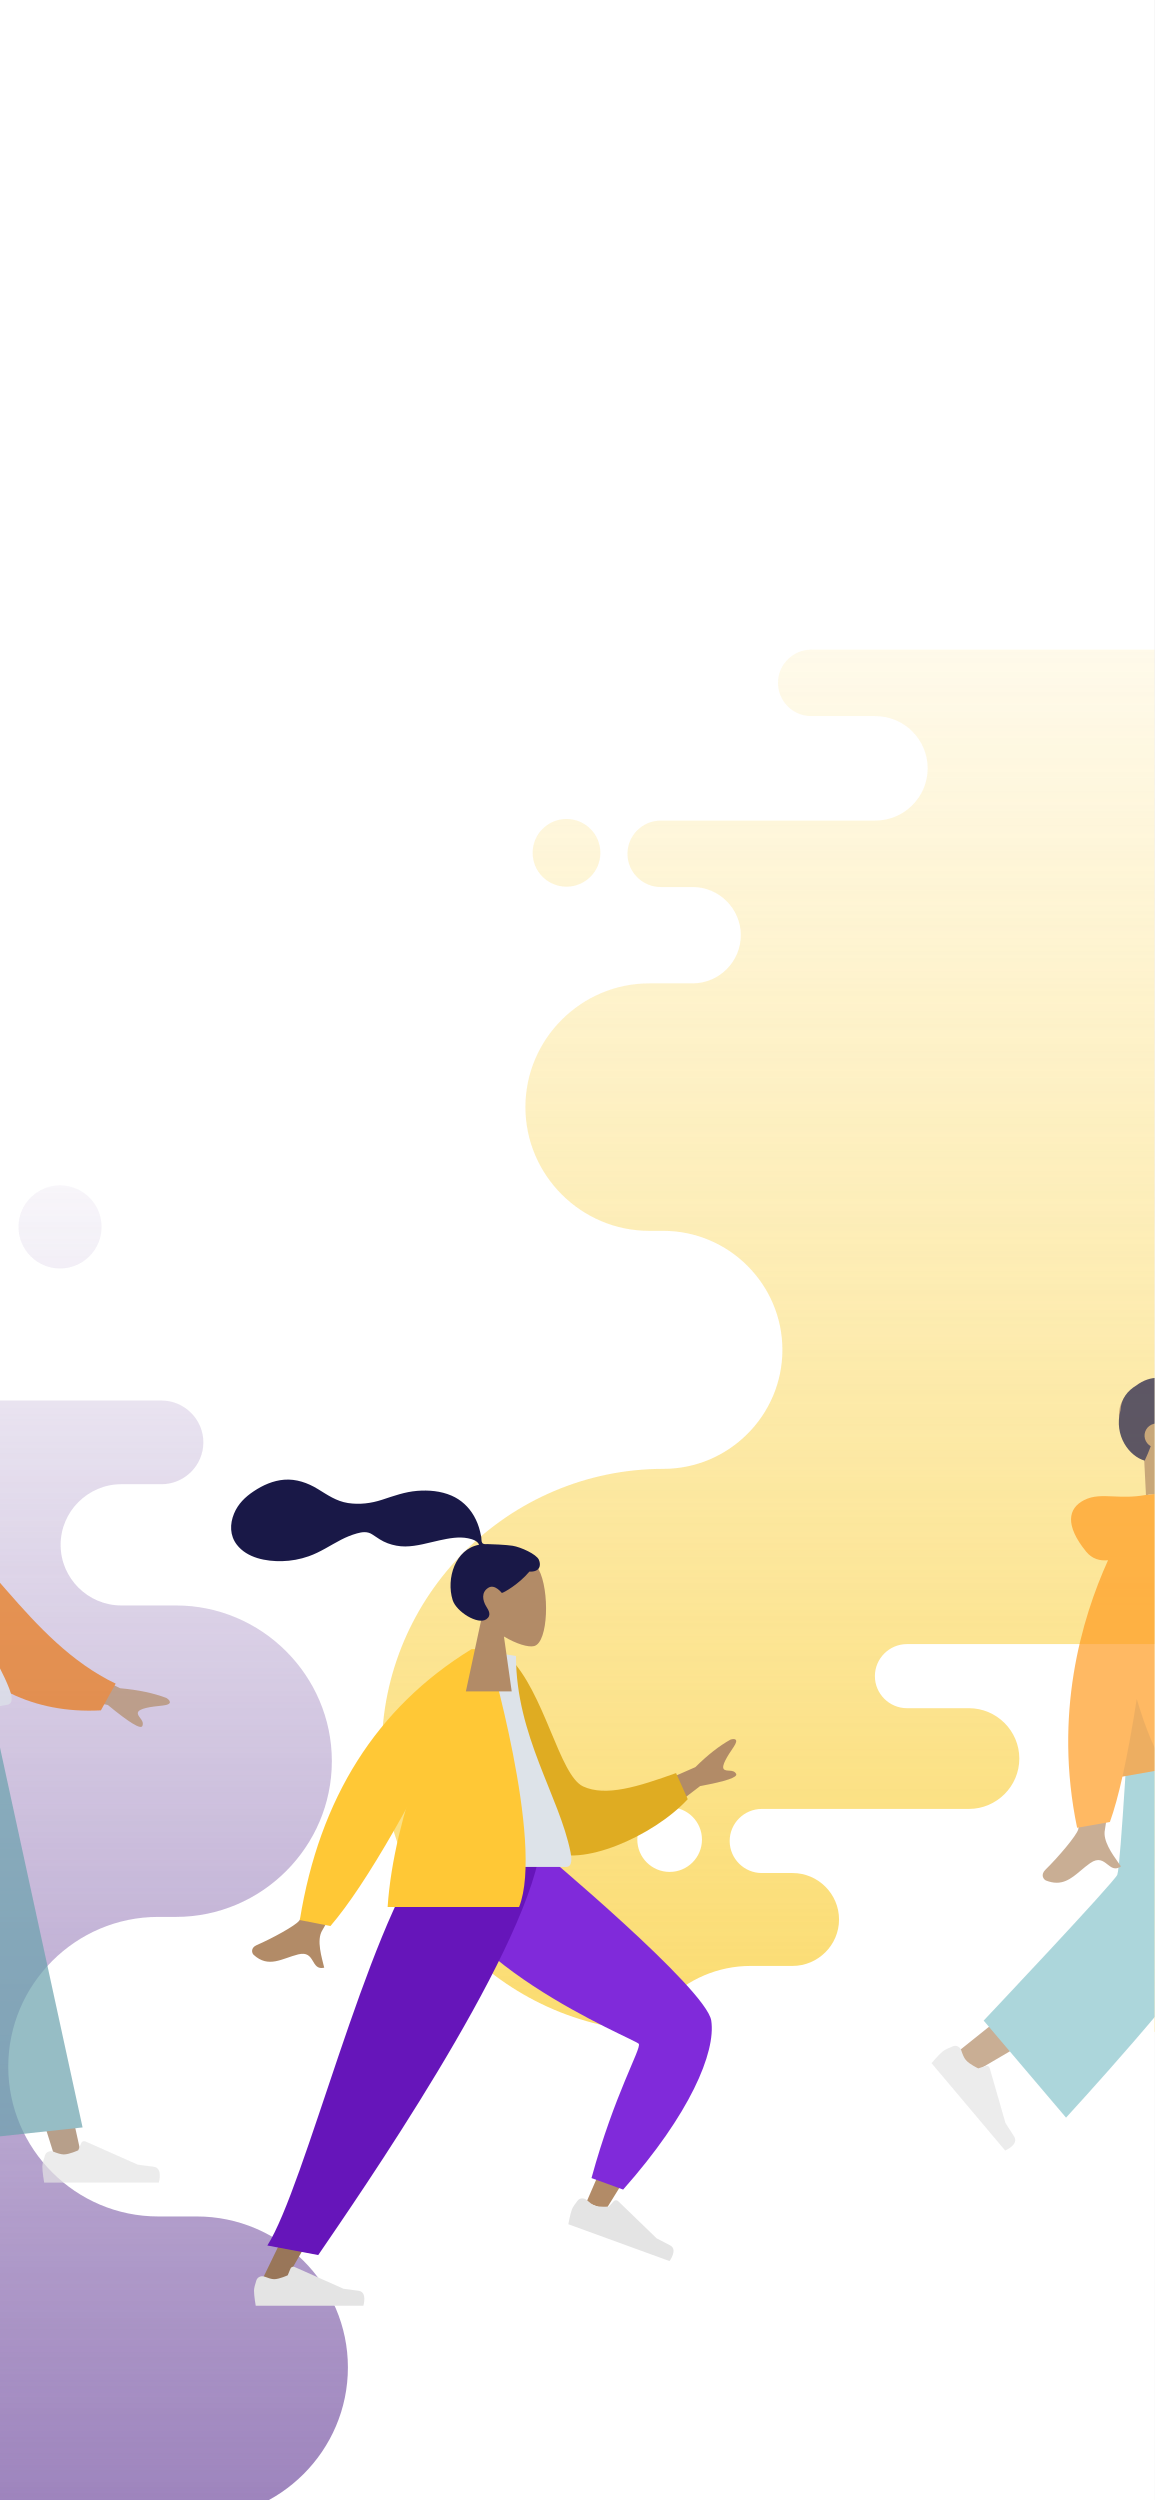
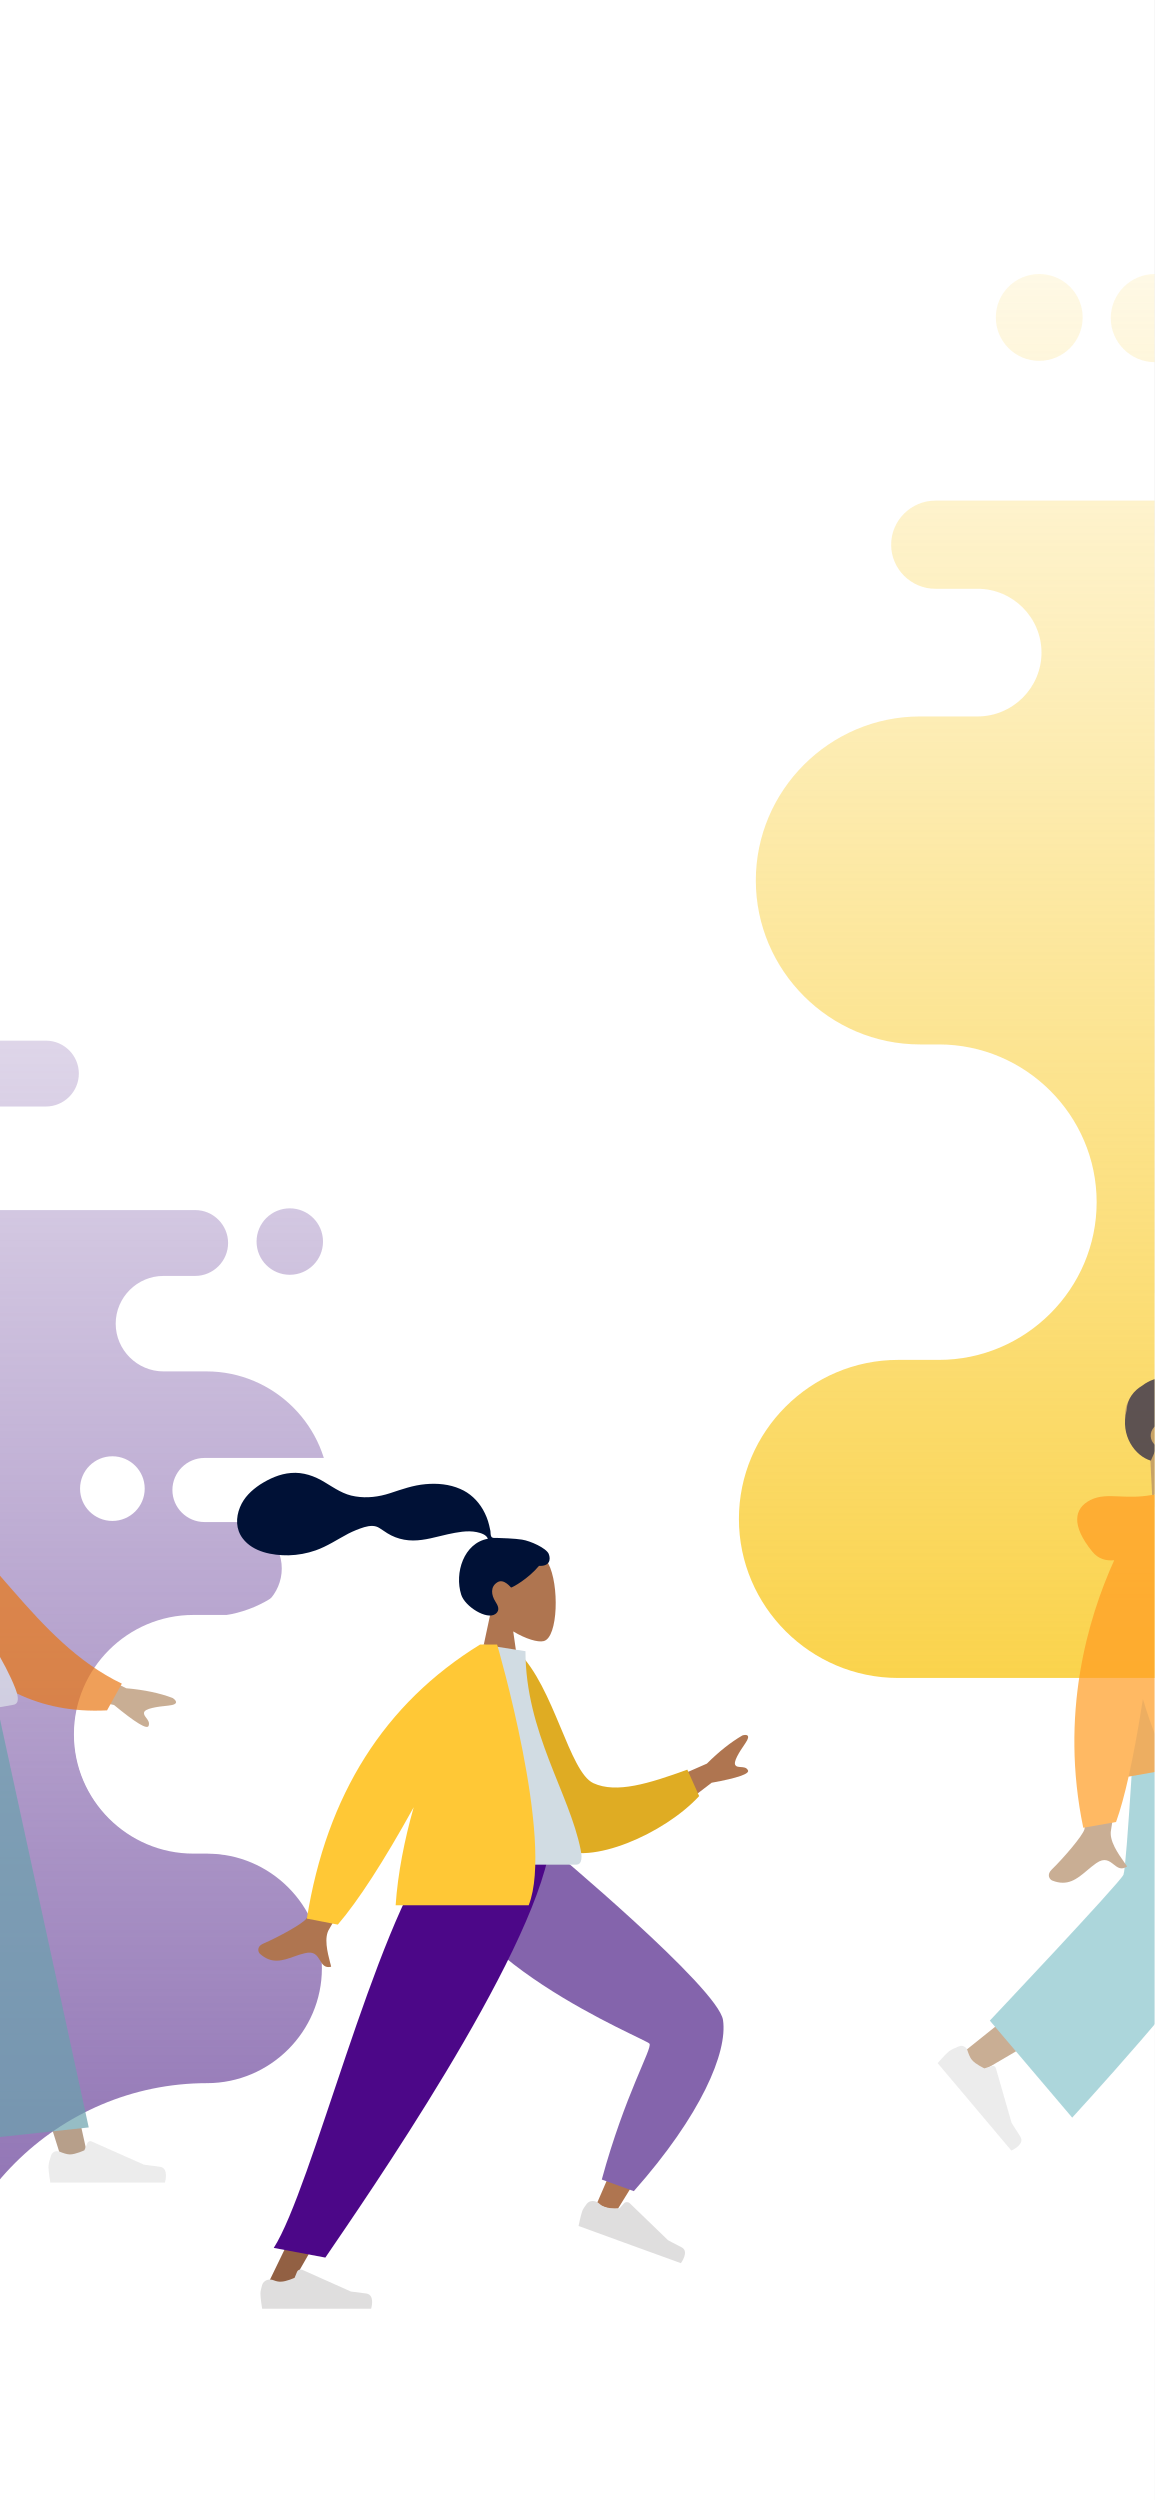
<svg xmlns="http://www.w3.org/2000/svg" width="375" height="812" viewBox="0 0 375 812" fill="none">
-   <g id="ON_BG_1">
-     <g clip-path="url(#clip0)">
-       <path d="M0 0H375V812H0V0Z" fill="white" />
-       <g id="Barra supeiror" opacity="0.8">
-         <path id="Fill 1" fill-rule="evenodd" clip-rule="evenodd" d="M215.456 659.95C165.161 659.95 124 618.8 124 568.52C124 518.227 165.161 477.09 215.456 477.09C236.724 477.09 254.123 459.696 254.123 438.435C254.123 417.175 236.724 399.78 215.456 399.78H210.858C188.746 399.78 170.655 381.692 170.655 359.588C170.655 337.483 188.746 319.396 210.858 319.396H224.968C233.574 319.396 240.617 312.355 240.617 303.753C240.617 295.15 233.574 288.109 224.968 288.109H214.6C208.653 288.109 203.802 283.247 203.802 277.315C203.802 271.37 208.666 266.521 214.6 266.521H284.336C293.672 266.521 301.307 258.888 301.307 249.554C301.307 240.222 293.672 232.589 284.336 232.589H263.485C257.538 232.589 252.687 227.727 252.687 221.795C252.687 215.85 257.55 211 263.485 211H560.054C567.802 211 574.152 217.349 574.152 225.095C574.152 232.841 567.802 239.189 560.054 239.189H538.673C526.49 239.189 516.524 249.151 516.524 261.331C516.524 273.512 526.49 283.474 538.673 283.474H630.244C637.992 283.474 644.343 289.822 644.343 297.568C644.343 305.314 638.005 311.662 630.244 311.662H616.713C605.473 311.662 596.289 320.857 596.289 332.08C596.289 343.315 605.487 352.497 616.713 352.497H635.131C663.985 352.497 687.596 376.101 687.596 404.944C687.596 433.787 663.985 457.391 635.131 457.391H629.123C601.366 457.391 578.662 480.088 578.662 507.835C578.662 535.583 601.366 558.28 629.123 558.28H642.125C670.107 558.28 693 581.165 693 609.14C693 637.114 670.107 660 642.125 660C497.349 659.95 360.233 659.95 215.456 659.95ZM596.001 239C603.733 239 610 232.732 610 225C610 217.268 603.733 211 596.001 211C588.269 211 582 217.268 582 225C582 232.732 588.269 239 596.001 239ZM184 288C190.085 288 195 283.071 195 277C195 270.916 190.071 266 184 266C177.916 266 173 270.928 173 277C172.988 283.071 177.916 288 184 288Z" fill="url(#paint0_linear)" />
-         <path id="Fill 1_2" fill-rule="evenodd" clip-rule="evenodd" d="M-347.759 817.951C-396.285 817.951 -436 778.268 -436 729.78C-436 681.279 -396.285 641.608 -347.759 641.608C-327.238 641.608 -310.451 624.834 -310.451 604.33C-310.451 583.828 -327.238 567.053 -347.759 567.053H-352.195C-373.529 567.053 -390.985 549.61 -390.985 528.293C-390.985 506.976 -373.529 489.534 -352.195 489.534H-338.58C-330.278 489.534 -323.482 482.744 -323.482 474.448C-323.482 466.151 -330.278 459.361 -338.58 459.361H-348.585C-354.322 459.361 -359.003 454.672 -359.003 448.952C-359.003 443.219 -354.31 438.542 -348.585 438.542H-281.3C-272.292 438.542 -264.925 431.182 -264.925 422.18C-264.925 413.18 -272.292 405.82 -281.3 405.82H-301.418C-307.156 405.82 -311.837 401.131 -311.837 395.41C-311.837 389.677 -307.144 385 -301.418 385H-15.273C-7.797 385 -1.671 391.123 -1.671 398.592C-1.671 406.062 -7.797 412.185 -15.273 412.185H-35.902C-47.657 412.185 -57.273 421.792 -57.273 433.538C-57.273 445.284 -47.657 454.891 -35.902 454.891H52.45C59.926 454.891 66.053 461.013 66.053 468.483C66.053 475.953 59.938 482.075 52.45 482.075H39.394C28.55 482.075 19.688 490.942 19.688 501.765C19.688 512.6 28.563 521.454 39.394 521.454H57.165C85.004 521.454 107.785 544.217 107.785 572.033C107.785 599.848 85.004 622.611 57.165 622.611H51.368C24.587 622.611 2.681 644.499 2.681 671.258C2.681 698.016 24.587 719.905 51.368 719.905H63.913C90.912 719.905 113 741.975 113 768.952C113 795.93 90.912 818 63.913 818C-75.774 817.951 -208.071 817.951 -347.759 817.951ZM19.501 412C26.957 412 33 405.956 33 398.5C33 391.044 26.957 385 19.501 385C12.045 385 6 391.044 6 398.5C6 405.956 12.045 412 19.501 412ZM-378.5 459C-372.692 459 -368 454.295 -368 448.5C-368 442.693 -372.705 438 -378.5 438C-384.308 438 -389 442.704 -389 448.5C-389.012 454.295 -384.308 459 -378.5 459Z" fill="url(#paint1_linear)" />
-       </g>
-       <path id="Fill 1 Copy" fill-rule="evenodd" clip-rule="evenodd" d="M248.241 966.951C199.715 966.951 160 927.268 160 878.78C160 830.279 199.715 790.608 248.241 790.608C268.762 790.608 285.549 773.834 285.549 753.33C285.549 732.828 268.762 716.053 248.241 716.053H243.805C222.471 716.053 205.015 698.61 205.015 677.293C205.015 655.976 222.471 638.534 243.805 638.534H257.42C265.722 638.534 272.518 631.744 272.518 623.448C272.518 615.151 265.722 608.361 257.42 608.361H247.415C241.678 608.361 236.997 603.672 236.997 597.952C236.997 592.219 241.69 587.542 247.415 587.542H314.7C323.708 587.542 331.075 580.182 331.075 571.18C331.075 562.18 323.708 554.82 314.7 554.82H294.582C288.844 554.82 284.163 550.131 284.163 544.41C284.163 538.677 288.856 534 294.582 534H580.727C588.203 534 594.329 540.123 594.329 547.592C594.329 555.062 588.203 561.185 580.727 561.185H560.098C548.343 561.185 538.727 570.792 538.727 582.538C538.727 594.284 548.343 603.891 560.098 603.891H648.45C655.926 603.891 662.053 610.013 662.053 617.483C662.053 624.953 655.938 631.075 648.45 631.075H635.394C624.55 631.075 615.688 639.942 615.688 650.765C615.688 661.6 624.563 670.454 635.394 670.454H653.165C681.005 670.454 703.785 693.217 703.785 721.033C703.785 748.848 681.005 771.611 653.165 771.611H647.368C620.587 771.611 598.681 793.499 598.681 820.258C598.681 847.016 620.587 868.905 647.368 868.905H659.913C686.912 868.905 709 890.975 709 917.952C709 944.93 686.912 967 659.913 967C520.226 966.951 387.929 966.951 248.241 966.951ZM615.501 561C622.957 561 629 554.956 629 547.5C629 540.044 622.957 534 615.501 534C608.045 534 602 540.044 602 547.5C602 554.956 608.045 561 615.501 561ZM217.5 608C223.308 608 228 603.295 228 597.5C228 591.693 223.295 587 217.5 587C211.692 587 207 591.704 207 597.5C206.988 603.295 211.692 608 217.5 608Z" fill="white" />
-       <g id="humaaan-3" opacity="0.7">
-         <g id="Bottom/Skinny Jeans 1">
-           <path id="Leg" fill-rule="evenodd" clip-rule="evenodd" d="M-35.75 551.905L-3.356 633.51L18.371 702.501H26.95L-6.265 551.905L-35.75 551.905Z" fill="#997659" />
-           <g id="Right Shoe">
-             <path id="shoe" fill-rule="evenodd" clip-rule="evenodd" d="M17.363 698.867C16.281 698.428 15.008 698.899 14.629 700.004C14.201 701.253 13.75 702.788 13.75 703.719C13.75 705.496 14.345 708.905 14.345 708.905C16.416 708.905 51.57 708.905 51.57 708.905C51.57 708.905 53.021 704.131 49.895 703.75C46.769 703.369 44.701 703.062 44.701 703.062L27.716 695.526C27.202 695.298 26.601 695.538 26.386 696.057L25.408 698.42C25.408 698.42 22.514 699.764 20.704 699.764C19.798 699.764 18.467 699.315 17.363 698.867Z" fill="#E4E4E4" />
-           </g>
-           <path id="Pant" fill-rule="evenodd" clip-rule="evenodd" d="M-13.97 695.395L26.82 690.988L-3.41 551.905H-39.945L-13.97 695.395Z" fill="#69A1AC" />
-         </g>
-         <g id="Body/Long Sleeve 1">
-           <path id="Skin" fill-rule="evenodd" clip-rule="evenodd" d="M39.004 548.343L15.639 536.822L13.055 548.917L35.04 553.787C42.033 559.561 45.773 561.823 46.26 560.572C46.67 559.518 46.061 558.706 45.5 557.958C45.062 557.375 44.654 556.831 44.78 556.242C45.068 554.896 48.983 554.342 52.722 553.975C56.46 553.607 55.097 552.158 54.065 551.506C49.903 549.92 44.883 548.865 39.004 548.343ZM-64.789 594.205C-63.567 590.02 -63.711 551.353 -63.711 551.353L-50.146 549.016C-50.146 549.016 -55.566 591.693 -56.13 594.346C-56.863 597.791 -53.831 602.075 -51.775 604.979C-51.457 605.429 -51.162 605.845 -50.908 606.22C-52.822 607.515 -54.018 606.569 -55.279 605.571C-56.702 604.445 -58.209 603.253 -60.926 605.15C-61.976 605.883 -62.948 606.702 -63.897 607.502C-67.175 610.265 -70.186 612.804 -75.246 610.797C-76.048 610.479 -77.137 608.94 -75.452 607.291C-71.256 603.182 -65.387 596.251 -64.789 594.205Z" fill="#B28B67" />
-           <path id="Coat Back" fill-rule="evenodd" clip-rule="evenodd" d="M-35.202 487.773L-29.763 485.823C-5.787 500.103 8.841 533.078 37.57 546.846L32.77 555.527C-12.447 557.86 -30.832 517.734 -35.202 487.773Z" fill="#E87613" />
-           <path id="Shirt" fill-rule="evenodd" clip-rule="evenodd" d="M-47.245 562.459C-47.245 562.459 -13.51 556.511 2.384 553.708C4.652 553.308 3.648 550.114 3.029 548.522C-4.111 530.149 -22.5 512.229 -27.279 485.126L-41.989 485.409C-50.477 506.51 -50.444 530.64 -47.245 562.459Z" fill="#DDE3E9" />
-         </g>
-       </g>
-       <g id="humaaan-3 copy" opacity="0.7">
-         <g id="Head/Front">
-           <g id="Head">
-             <path id="Head_2" fill-rule="evenodd" clip-rule="evenodd" d="M380.671 477.375C385.455 478.751 389.824 478.864 391.593 477.866C396.029 475.363 391.804 457.842 386.279 451.969C380.754 446.096 361 448.184 363.687 462.034C364.619 466.841 367.732 470.519 371.584 473.169L372.882 499.039L388.151 494.948L380.671 477.375Z" fill="#B28B67" />
-           </g>
-           <path id="Hair" fill-rule="evenodd" clip-rule="evenodd" d="M376.863 460.112C377.657 457.795 378.524 455.958 379.94 454.646C386.681 452.953 387.145 451.541 386.06 447.492C384.769 447.008 380.593 446.728 376.211 447.509C373.858 447.471 371.301 448.282 369.086 449.992C366.241 451.689 364.137 454.265 363.928 458.09C361.685 466.385 366.849 473.01 371.795 474.421C372.569 472.775 373.211 471.21 373.761 469.728C372.866 469.226 372.166 468.378 371.88 467.31C371.316 465.205 372.568 463.041 374.676 462.476C374.831 462.434 374.986 462.403 375.141 462.38C375.941 464.986 378.717 473.785 380.572 476.603C382.758 479.925 390.052 478.93 392.513 478.271C394.638 477.702 394.027 475.712 393.59 474.286C393.527 474.08 393.467 473.887 393.42 473.711C393.321 473.343 392.842 473.472 392.301 473.618C391.598 473.808 390.791 474.026 390.575 473.221C390.34 472.343 391.375 471.344 392.301 470.45C392.878 469.892 393.414 469.375 393.572 468.954C394.071 467.626 393.936 466.05 392.733 466.373C392.075 466.549 391.275 467.169 390.311 467.916C388.856 469.042 387.031 470.456 384.768 471.063C381.03 472.064 376.914 460.261 376.863 460.112Z" fill="#191847" />
-         </g>
-         <g id="Bottom/Skinny Jeans 1_2">
-           <path id="Leg_2" fill-rule="evenodd" clip-rule="evenodd" d="M372.727 551.905C372.382 580.582 367.351 619.19 366.547 620.978C365.744 622.765 311.056 666.441 311.056 666.441L316.965 672.735C316.965 672.735 381.491 635.288 384.477 630.294C387.463 625.299 397.185 579.34 404.99 551.905H372.727Z" fill="#B28B67" />
-           <g id="Left Shoe">
-             <path id="shoe_2" fill-rule="evenodd" clip-rule="evenodd" d="M312.225 665.975C311.865 664.862 310.679 664.189 309.585 664.61C308.349 665.086 306.88 665.728 306.164 666.327C304.796 667.469 302.555 670.114 302.555 670.114C303.886 671.693 326.483 698.496 326.483 698.496C326.483 698.496 331.09 696.533 329.374 693.905C327.657 691.277 326.564 689.503 326.564 689.503L321.449 671.714C321.293 671.173 320.72 670.867 320.181 671.037L317.736 671.809C317.736 671.809 314.841 670.466 313.678 669.087C313.098 668.398 312.589 667.102 312.225 665.975Z" fill="#E4E4E4" />
-           </g>
-           <path id="Pant_2" fill-rule="evenodd" clip-rule="evenodd" d="M319.493 656.287L346.25 687.809C346.25 687.809 388.523 641.856 395.54 627.841C402.558 613.825 408.157 551.905 408.157 551.905H367.025C367.025 551.905 363.967 606.379 362.902 608.914C361.837 611.449 319.493 656.287 319.493 656.287Z" fill="#89C5CC" />
-         </g>
-         <g id="Body/Long Sleeve 1_2">
-           <path id="Skin_2" fill-rule="evenodd" clip-rule="evenodd" d="M454.004 548.343L430.639 536.822L428.055 548.917L450.04 553.787C457.033 559.561 460.773 561.823 461.26 560.572C461.67 559.518 461.061 558.706 460.5 557.958C460.062 557.375 459.654 556.831 459.78 556.242C460.068 554.896 463.984 554.342 467.722 553.975C471.46 553.607 470.097 552.158 469.065 551.506C464.903 549.92 459.883 548.865 454.004 548.343ZM350.211 594.205C351.433 590.02 351.289 551.353 351.289 551.353L364.854 549.016C364.854 549.016 359.434 591.693 358.87 594.346C358.137 597.791 361.169 602.075 363.225 604.979C363.543 605.429 363.838 605.845 364.092 606.22C362.178 607.515 360.982 606.569 359.722 605.571C358.298 604.445 356.791 603.253 354.074 605.15C353.024 605.883 352.052 606.702 351.103 607.502C347.825 610.265 344.814 612.804 339.754 610.797C338.952 610.479 337.863 608.94 339.548 607.291C343.744 603.182 349.613 596.251 350.211 594.205Z" fill="#B28B67" />
-           <path id="Shirt_2" fill-rule="evenodd" clip-rule="evenodd" d="M367.755 562.459C367.755 562.459 401.49 556.511 417.384 553.708C419.652 553.308 418.648 550.114 418.029 548.522C410.889 530.149 392.5 512.229 387.721 485.126L373.011 485.409C364.523 506.51 364.556 530.64 367.755 562.459Z" fill="#DDE3E9" />
-           <path id="Coat Front" fill-rule="evenodd" clip-rule="evenodd" d="M359.895 506.761C357.258 507.035 354.715 506.361 352.757 503.945C345.862 495.442 346.837 489.919 352.128 487.227C355.037 485.747 358.042 485.877 361.639 486.033C364.583 486.161 367.924 486.306 371.934 485.599C372.322 485.53 372.68 485.494 373.01 485.487L377.808 484.92C377.808 484.92 408.601 546.78 403.801 570.126L364.574 577.043C363.286 582.785 361.922 587.837 360.493 591.785L349.849 593.662C342.186 556.897 351.188 525.981 359.895 506.761Z" fill="#FF9B21" />
-           <path id="Shade" fill-rule="evenodd" clip-rule="evenodd" d="M364.573 577.043C366.262 569.51 367.818 560.79 369.215 551.821C371.932 560.947 375.373 569.988 379.234 574.458L364.573 577.043Z" fill="black" fill-opacity="0.1" />
-         </g>
-       </g>
-       <g id="Group 62">
-         <path id="Leg_3" fill-rule="evenodd" clip-rule="evenodd" d="M139.319 600.792C140.437 616.044 212.456 660.945 212.876 662.204C213.157 663.044 190.46 715.303 190.46 715.303L196.755 717.748C196.755 717.748 231.568 662.402 229.78 656.505C227.22 648.062 173.902 600.955 173.902 600.955L139.319 600.792Z" fill="#B28B67" />
-         <path id="Pant_3" fill-rule="evenodd" clip-rule="evenodd" d="M192.116 707.435L202.395 711.175C224.068 686.732 232.564 666.564 231.015 656.288C229.466 646.012 175.329 600.83 175.329 600.83L138.582 600.83C139.836 636.149 206.589 662.339 207.481 663.844C208.374 665.349 199.588 680.09 192.116 707.435Z" fill="#802ADA" />
-         <g id="Right Show">
-           <path id="shoe_3" fill-rule="evenodd" clip-rule="evenodd" d="M190.602 714.598C189.73 713.817 188.37 713.823 187.639 714.738C186.878 715.689 186.036 716.85 185.746 717.647C185.172 719.222 184.597 722.435 184.597 722.435C186.426 723.101 217.458 734.395 217.458 734.395C217.458 734.395 220.279 730.629 217.642 729.287C215.005 727.945 213.279 727.009 213.279 727.009L200.764 714.916C200.359 714.524 199.711 714.544 199.331 714.96L197.746 716.695C197.746 716.695 194.758 716.956 193.161 716.375C192.393 716.096 191.413 715.324 190.602 714.598Z" fill="#E4E4E4" />
-         </g>
-         <path id="Leg_4" fill-rule="evenodd" clip-rule="evenodd" d="M147.6 600.792L115.517 677.778L83.985 742.863H91.425L172.818 600.792H147.6Z" fill="#997659" />
-         <path id="Pant_4" fill-rule="evenodd" clip-rule="evenodd" d="M86.833 729.342L103.364 732.441C116.145 713.659 169.635 636.644 175.5 600.792H138.699C119.114 626.71 99.016 710.249 86.833 729.342Z" fill="#6615BA" />
-         <path id="Arm" fill-rule="evenodd" clip-rule="evenodd" d="M203.4 583.823L225.866 573.961C229.801 570.042 233.601 567.062 237.266 565.024C238.362 564.675 240.235 564.57 238.237 567.486C236.239 570.402 234.27 573.56 235.068 574.582C235.866 575.604 238.178 574.476 239.092 576.138C239.701 577.246 235.803 578.571 227.399 580.114L210.574 593.008L203.4 583.823Z" fill="#B28B67" />
-         <path id="Arm_2" fill-rule="evenodd" clip-rule="evenodd" d="M112.575 586.539L125.28 589.059C112.503 612.859 105.651 625.473 104.724 626.901C102.638 630.114 104.584 636.003 105.303 639.104C100.793 640.154 102.571 633.368 96.864 634.785C91.654 636.078 87.236 639.397 82.378 634.921C81.781 634.371 81.344 632.651 83.38 631.768C88.454 629.57 95.949 625.455 97.164 623.857C98.822 621.678 103.959 609.239 112.575 586.539Z" fill="#B28B67" />
-         <path id="Coat Back_2" fill-rule="evenodd" clip-rule="evenodd" d="M159.811 539.026L165.172 538.107C176.85 549.43 181.615 576.631 189.397 580.232C196.754 583.636 207.184 580.342 219.582 575.894L223.379 584.373C212.114 596.554 188.117 606.845 178.389 600.97C162.838 591.577 159.247 558.028 159.811 539.026Z" fill="#DFAC22" />
-         <path id="Shirt_3" fill-rule="evenodd" clip-rule="evenodd" d="M136.44 606.37C136.44 606.37 168.685 606.37 183.878 606.37C186.045 606.37 185.637 603.241 185.323 601.663C181.707 583.443 167.59 563.802 167.59 537.867L153.907 535.722C142.589 553.916 138.675 576.316 136.44 606.37Z" fill="#DDE3E9" />
-         <path id="Clothes Body" fill-rule="evenodd" clip-rule="evenodd" d="M125.9 619.384H168.601C176.868 598.503 158.442 535.722 158.442 535.722H153.18C142.95 553.969 127.899 589.243 125.9 619.384Z" fill="#FFC836" />
-         <path id="Clothes Front" fill-rule="evenodd" clip-rule="evenodd" d="M153.024 535.722L155.493 535.722L156.28 540.017C135.207 583.592 118.888 612.114 107.323 625.581L97.38 623.635C103.785 583.93 122.333 554.626 153.024 535.722Z" fill="#FFC836" />
-         <g id="Head/Front_2">
-           <g id="Head_3">
-             <path id="Head_4" fill-rule="evenodd" clip-rule="evenodd" d="M163.68 531.535C167.695 533.954 171.64 535.123 173.492 534.646C178.135 533.45 178.562 516.471 174.969 509.777C171.376 503.083 152.906 500.166 151.976 513.428C151.652 518.031 153.586 522.139 156.443 525.491L151.32 549.356H166.2L163.68 531.535Z" fill="#B28B67" />
-           </g>
-           <path id="hair" fill-rule="evenodd" clip-rule="evenodd" d="M166.487 502.062C164.526 501.741 159.246 501.52 158.272 501.52C157.649 501.52 156.975 501.662 156.607 501.091C156.305 500.623 156.415 499.832 156.325 499.289C156.221 498.659 156.072 498.036 155.922 497.416C155.494 495.649 154.847 493.969 153.943 492.391C152.245 489.43 149.758 487.111 146.618 485.762C143.151 484.272 139.227 483.931 135.497 484.233C131.506 484.557 127.893 485.874 124.125 487.113C120.534 488.294 116.773 488.759 113.017 488.182C109.233 487.601 106.374 485.551 103.182 483.605C99.915 481.613 96.18 480.31 92.317 480.61C88.712 480.89 85.388 482.378 82.407 484.366C79.617 486.226 77.315 488.463 76.016 491.613C74.618 495.001 74.619 498.72 76.918 501.714C80.25 506.054 86.436 507.176 91.583 507.065C94.56 507 97.484 506.457 100.294 505.469C104.043 504.151 107.282 501.918 110.788 500.106C112.434 499.255 114.135 498.557 115.918 498.054C117.648 497.565 119.352 497.341 120.919 498.386C122.576 499.491 124.061 500.577 125.957 501.269C127.775 501.933 129.702 502.304 131.64 502.289C135.41 502.26 139.126 501.086 142.787 500.299C145.773 499.658 148.968 499.019 152.012 499.635C153.283 499.892 155.138 500.424 155.597 501.743C147.875 503.142 144.842 512.687 147.019 519.694C148.194 523.476 155.256 527.898 158.002 525.909C159.742 524.65 158.686 522.996 158.002 521.904C156.693 519.814 156.246 517.128 158.668 515.673C160.757 514.418 162.954 517.399 162.995 517.395C163.569 517.35 168.531 514.545 171.95 510.453C175.322 510.652 175.834 508.43 175.028 506.612C174.223 504.794 169.197 502.507 166.487 502.062Z" fill="#191847" />
-         </g>
-         <g id="Left Shot">
-           <path id="shoe_4" fill-rule="evenodd" clip-rule="evenodd" d="M86.021 739.486C84.934 739.051 83.658 739.522 83.284 740.632C82.894 741.786 82.5 743.164 82.5 744.013C82.5 745.689 83.059 748.905 83.059 748.905C85.004 748.905 118.028 748.905 118.028 748.905C118.028 748.905 119.391 744.401 116.454 744.042C113.517 743.683 111.575 743.393 111.575 743.393L95.678 736.31C95.164 736.08 94.562 736.321 94.347 736.842L93.451 739.014C93.451 739.014 90.733 740.282 89.033 740.282C88.216 740.282 87.031 739.892 86.021 739.486Z" fill="#E4E4E4" />
-         </g>
-       </g>
+   <g clip-path="url(#clip0)">
+     <path d="M0 0H375V812H0V0Z" fill="white" />
+     <path fill-rule="evenodd" clip-rule="evenodd" d="M62.528 782.95C112.4 782.95 153.215 742.167 153.215 692.335C153.215 642.49 112.4 601.719 62.528 601.719C41.439 601.719 24.186 584.481 24.186 563.409C24.186 542.338 41.439 525.098 62.528 525.098H67.087C89.013 525.098 106.953 507.172 106.953 485.264C106.953 463.356 89.013 445.431 67.087 445.431H53.096C44.563 445.431 37.579 438.452 37.579 429.927C37.579 421.4 44.563 414.422 53.096 414.422H63.377C69.274 414.422 74.084 409.603 74.084 403.724C74.084 397.833 69.261 393.026 63.377 393.026H-5.772C-15.03 393.026 -22.601 385.462 -22.601 376.211C-22.601 366.961 -15.03 359.397 -5.772 359.397H14.903C20.8 359.397 25.61 354.578 25.61 348.699C25.61 342.806 20.788 338 14.903 338H-279.172C-286.855 338 -293.151 344.293 -293.151 351.969C-293.151 359.646 -286.855 365.938 -279.172 365.938H-257.971C-245.89 365.938 -236.008 375.811 -236.008 387.883C-236.008 399.955 -245.89 409.828 -257.971 409.828H-348.771C-356.455 409.828 -362.752 416.12 -362.752 423.797C-362.752 431.474 -356.467 437.765 -348.771 437.765H-335.354C-324.209 437.765 -315.102 446.878 -315.102 458.001C-315.102 469.136 -324.222 478.236 -335.354 478.236H-353.618C-382.229 478.236 -405.641 501.63 -405.641 530.216C-405.641 558.803 -382.229 582.196 -353.618 582.196H-347.66C-320.136 582.196 -297.624 604.69 -297.624 632.191C-297.624 659.691 -320.136 682.186 -347.66 682.186H-360.553C-388.3 682.186 -411 704.868 -411 732.593C-411 760.318 -388.3 783 -360.553 783C-216.994 782.95 -81.031 782.95 62.528 782.95ZM-314.909 365.748C-322.572 365.748 -328.783 359.537 -328.783 351.874C-328.783 344.212 -322.572 338 -314.909 338C-307.247 338 -301.035 344.212 -301.035 351.874C-301.035 359.537 -307.247 365.748 -314.909 365.748ZM94.122 414.051C88.152 414.051 83.33 409.215 83.33 403.259C83.33 397.292 88.165 392.469 94.122 392.469C100.09 392.469 104.912 397.304 104.912 403.259C104.924 409.215 100.09 414.051 94.122 414.051Z" fill="url(#paint0_linear)" />
+     <path fill-rule="evenodd" clip-rule="evenodd" d="M67.241 852.951C18.715 852.951 -21 813.268 -21 764.78C-21 716.279 18.715 676.608 67.241 676.608C87.762 676.608 104.549 659.834 104.549 639.33C104.549 618.828 87.762 602.053 67.241 602.053H62.805C41.471 602.053 24.015 584.61 24.015 563.293C24.015 541.976 41.471 524.534 62.805 524.534H76.419C84.722 524.534 91.518 517.744 91.518 509.448C91.518 501.151 84.722 494.361 76.419 494.361H66.415C60.678 494.361 55.997 489.672 55.997 483.952C55.997 478.219 60.69 473.542 66.415 473.542H133.7C142.708 473.542 150.075 466.182 150.075 457.18C150.075 448.18 142.708 440.82 133.7 440.82H113.582C107.844 440.82 103.163 436.131 103.163 430.41C103.163 424.677 107.856 420 113.582 420H399.727C407.203 420 413.329 426.123 413.329 433.592C413.329 441.062 407.203 447.185 399.727 447.185H379.098C367.343 447.185 357.727 456.792 357.727 468.538C357.727 480.284 367.343 489.891 379.098 489.891H467.45C474.926 489.891 481.053 496.013 481.053 503.483C481.053 510.953 474.938 517.075 467.45 517.075H454.394C443.55 517.075 434.688 525.942 434.688 536.765C434.688 547.6 443.563 556.454 454.394 556.454H472.165C500.005 556.454 522.785 579.217 522.785 607.033C522.785 634.848 500.005 657.611 472.165 657.611H466.368C439.587 657.611 417.681 679.499 417.681 706.258C417.681 733.016 439.587 754.905 466.368 754.905H478.913C505.912 754.905 528 776.975 528 803.952C528 830.93 505.912 853 478.913 853C339.226 852.951 206.929 852.951 67.241 852.951ZM434.501 447C441.957 447 448 440.956 448 433.5C448 426.044 441.957 420 434.501 420C427.045 420 421 426.044 421 433.5C421 440.956 427.045 447 434.501 447ZM36.5 494C42.308 494 47 489.295 47 483.5C47 477.693 42.295 473 36.5 473C30.692 473 26 477.704 26 483.5C25.988 489.295 30.692 494 36.5 494Z" fill="white" />
+     <path fill-rule="evenodd" clip-rule="evenodd" d="M725.288 544.949C776.398 544.949 818.227 503.158 818.227 452.094C818.227 401.017 776.398 359.238 725.288 359.238C703.675 359.238 685.994 341.573 685.994 319.98C685.994 298.389 703.675 280.723 725.288 280.723H729.96C752.43 280.723 770.815 262.354 770.815 239.905C770.815 217.455 752.43 199.086 729.96 199.086H715.621C706.876 199.086 699.719 191.935 699.719 183.199C699.719 174.462 706.876 167.311 715.621 167.311H726.158C732.201 167.311 737.131 162.373 737.131 156.349C737.131 150.312 732.188 145.386 726.158 145.386H655.291C645.803 145.386 638.044 137.635 638.044 128.155C638.044 118.677 645.803 110.925 655.291 110.925H676.48C682.523 110.925 687.453 105.988 687.453 99.963C687.453 93.925 682.511 89 676.48 89H375.101C367.228 89 360.775 95.448 360.775 103.314C360.775 111.181 367.228 117.629 375.101 117.629H396.829C409.21 117.629 419.337 127.746 419.337 140.116C419.337 152.486 409.21 162.604 396.829 162.604H303.774C295.899 162.604 289.446 169.051 289.446 176.918C289.446 184.785 295.887 191.232 303.774 191.232H317.524C328.946 191.232 338.279 200.57 338.279 211.968C338.279 223.377 328.932 232.703 317.524 232.703H298.807C269.486 232.703 245.492 256.675 245.492 285.968C245.492 315.261 269.486 339.232 298.807 339.232H304.913C333.12 339.232 356.191 362.283 356.191 390.463C356.191 418.643 333.12 441.694 304.913 441.694H291.7C263.264 441.694 240 464.936 240 493.347C240 521.757 263.264 545 291.7 545C438.823 544.949 578.163 544.949 725.288 544.949ZM337.545 117.206C329.756 117.206 323.443 110.892 323.443 103.103C323.443 95.314 329.756 89 337.545 89C345.335 89 351.649 95.314 351.649 103.103C351.649 110.892 345.335 117.206 337.545 117.206ZM757.701 166.567C751.525 166.567 746.536 161.564 746.536 155.402C746.536 149.227 751.538 144.237 757.701 144.237C763.876 144.237 768.866 149.24 768.866 155.402C768.878 161.564 763.876 166.567 757.701 166.567Z" fill="url(#paint1_linear)" />
+     <g opacity="0.7">
+       <path fill-rule="evenodd" clip-rule="evenodd" d="M-33.752 551.905L-1.358 633.51L20.369 702.501H28.948L-4.267 551.905L-33.752 551.905Z" fill="#997659" />
+       <path fill-rule="evenodd" clip-rule="evenodd" d="M19.361 698.867C18.279 698.428 17.006 698.899 16.627 700.004C16.199 701.253 15.748 702.788 15.748 703.72C15.748 705.496 16.343 708.905 16.343 708.905C18.414 708.905 53.568 708.905 53.568 708.905C53.568 708.905 55.019 704.131 51.893 703.75C48.767 703.369 46.699 703.063 46.699 703.063L29.714 695.526C29.2 695.298 28.599 695.538 28.384 696.058L27.406 698.42C27.406 698.42 24.512 699.764 22.702 699.764C21.796 699.764 20.465 699.315 19.361 698.867Z" fill="#E4E4E4" />
+       <path fill-rule="evenodd" clip-rule="evenodd" d="M-11.972 695.395L28.819 690.988L-1.412 551.905H-37.947L-11.972 695.395Z" fill="#69A1AC" />
+       <path fill-rule="evenodd" clip-rule="evenodd" d="M41.004 548.343L17.639 536.822L15.055 548.917L37.04 553.787C44.033 559.561 47.773 561.823 48.26 560.572C48.67 559.518 48.061 558.705 47.5 557.957C47.062 557.375 46.654 556.831 46.78 556.242C47.068 554.896 50.984 554.342 54.722 553.974C58.46 553.607 57.097 552.158 56.065 551.506C51.903 549.92 46.883 548.865 41.004 548.343ZM-62.789 594.205C-61.567 590.019 -61.711 551.353 -61.711 551.353L-48.146 549.016C-48.146 549.016 -53.566 591.693 -54.13 594.346C-54.863 597.791 -51.831 602.075 -49.775 604.979C-49.457 605.428 -49.162 605.845 -48.908 606.22C-50.822 607.514 -52.018 606.569 -53.279 605.571C-54.702 604.445 -56.209 603.253 -58.926 605.15C-59.976 605.883 -60.948 606.702 -61.897 607.502C-65.175 610.265 -68.186 612.803 -73.246 610.797C-74.048 610.478 -75.137 608.94 -73.452 607.291C-69.256 603.182 -63.387 596.251 -62.789 594.205Z" fill="#B28B67" />
+       <path fill-rule="evenodd" clip-rule="evenodd" d="M-33.202 487.773L-27.763 485.823C-3.787 500.103 10.841 533.078 39.57 546.846L34.77 555.527C-10.447 557.86 -28.832 517.734 -33.202 487.773Z" fill="#E87613" />
+       <path fill-rule="evenodd" clip-rule="evenodd" d="M-45.244 562.459C-45.244 562.459 -11.509 556.511 4.385 553.708C6.653 553.308 5.649 550.114 5.03 548.522C-2.11 530.149 -20.499 512.229 -25.278 485.126L-39.988 485.409C-48.476 506.51 -48.443 530.64 -45.244 562.459Z" fill="#DDE3E9" />
+       <path fill-rule="evenodd" clip-rule="evenodd" d="M-53.105 506.761C-55.742 507.034 -58.285 506.361 -60.243 503.945C-67.138 495.442 -66.163 489.919 -60.872 487.227C-57.963 485.747 -54.958 485.877 -51.361 486.033C-48.417 486.161 -45.076 486.306 -41.066 485.599C-40.678 485.53 -40.32 485.494 -39.99 485.487L-35.192 484.92C-35.192 484.92 -4.399 546.78 -9.199 570.126L-48.426 577.043C-49.714 582.785 -51.078 587.837 -52.507 591.785L-63.151 593.662C-70.814 556.897 -61.812 525.981 -53.105 506.761Z" fill="#FF9B21" />
    </g>
+     <g opacity="0.7">
+       <path fill-rule="evenodd" clip-rule="evenodd" d="M382.671 477.375C387.455 478.751 391.824 478.864 393.593 477.866C398.029 475.363 393.804 457.842 388.279 451.969C382.754 446.096 363 448.184 365.687 462.034C366.619 466.84 369.732 470.519 373.584 473.169L374.882 499.039L390.151 494.948L382.671 477.375Z" fill="#B28B67" />
+       <path fill-rule="evenodd" clip-rule="evenodd" d="M378.863 460.112C379.657 457.795 380.524 455.957 381.94 454.646C388.681 452.953 389.145 451.541 388.06 447.491C386.769 447.007 382.593 446.728 378.211 447.509C375.858 447.47 373.301 448.282 371.086 449.991C368.241 451.689 366.137 454.265 365.928 458.09C363.685 466.385 368.849 473.01 373.795 474.421C374.569 472.775 375.211 471.209 375.761 469.728C374.866 469.226 374.166 468.378 373.88 467.31C373.316 465.205 374.568 463.041 376.676 462.476C376.831 462.434 376.986 462.402 377.141 462.38C377.941 464.986 380.717 473.785 382.572 476.603C384.758 479.925 392.052 478.93 394.513 478.271C396.638 477.701 396.027 475.712 395.59 474.286C395.527 474.08 395.467 473.886 395.42 473.71C395.321 473.343 394.842 473.472 394.301 473.618C393.598 473.808 392.791 474.026 392.575 473.221C392.34 472.343 393.375 471.344 394.301 470.45C394.878 469.892 395.414 469.375 395.572 468.954C396.071 467.626 395.936 466.05 394.733 466.373C394.075 466.549 393.275 467.169 392.311 467.916C390.856 469.042 389.031 470.456 386.768 471.062C383.03 472.064 378.914 460.261 378.863 460.112Z" fill="#191847" />
+       <path fill-rule="evenodd" clip-rule="evenodd" d="M374.727 551.905C374.382 580.582 369.351 619.19 368.547 620.978C367.744 622.765 313.056 666.442 313.056 666.442L318.965 672.735C318.965 672.735 383.491 635.288 386.477 630.294C389.463 625.3 399.185 579.34 406.99 551.905H374.727Z" fill="#B28B67" />
+       <path fill-rule="evenodd" clip-rule="evenodd" d="M314.225 665.975C313.865 664.862 312.679 664.189 311.585 664.61C310.349 665.086 308.88 665.728 308.164 666.327C306.796 667.469 304.555 670.113 304.555 670.113C305.886 671.693 328.483 698.496 328.483 698.496C328.483 698.496 333.09 696.533 331.374 693.905C329.657 691.277 328.564 689.503 328.564 689.503L323.449 671.714C323.293 671.173 322.72 670.867 322.181 671.037L319.736 671.809C319.736 671.809 316.841 670.466 315.678 669.086C315.098 668.398 314.589 667.102 314.225 665.975Z" fill="#E4E4E4" />
+       <path fill-rule="evenodd" clip-rule="evenodd" d="M321.493 656.288L348.25 687.809C348.25 687.809 390.523 641.856 397.54 627.841C404.558 613.825 410.157 551.905 410.157 551.905H369.025C369.025 551.905 365.967 606.38 364.902 608.915C363.837 611.449 321.493 656.288 321.493 656.288Z" fill="#89C5CC" />
+       <path fill-rule="evenodd" clip-rule="evenodd" d="M456.004 548.343L432.639 536.822L430.055 548.917L452.04 553.787C459.033 559.561 462.773 561.823 463.26 560.572C463.67 559.518 463.061 558.705 462.5 557.957C462.062 557.375 461.654 556.831 461.78 556.242C462.068 554.896 465.984 554.342 469.722 553.974C473.46 553.607 472.097 552.158 471.065 551.506C466.903 549.92 461.883 548.865 456.004 548.343ZM352.211 594.205C353.433 590.019 353.289 551.353 353.289 551.353L366.854 549.016C366.854 549.016 361.434 591.693 360.87 594.346C360.137 597.791 363.169 602.075 365.225 604.979C365.543 605.428 365.838 605.845 366.092 606.22C364.178 607.514 362.982 606.569 361.722 605.571C360.298 604.445 358.791 603.253 356.074 605.15C355.024 605.883 354.052 606.702 353.103 607.502C349.825 610.265 346.814 612.803 341.754 610.797C340.952 610.478 339.863 608.94 341.548 607.291C345.744 603.182 351.613 596.251 352.211 594.205Z" fill="#B28B67" />
+       <path fill-rule="evenodd" clip-rule="evenodd" d="M369.755 562.459C369.755 562.459 403.49 556.511 419.384 553.708C421.652 553.308 420.648 550.114 420.029 548.522C412.889 530.149 394.5 512.229 389.721 485.126L375.011 485.409C366.523 506.51 366.556 530.64 369.755 562.459Z" fill="#DDE3E9" />
+       <path fill-rule="evenodd" clip-rule="evenodd" d="M361.895 506.761C359.258 507.034 356.715 506.361 354.757 503.945C347.862 495.442 348.837 489.919 354.128 487.227C357.037 485.747 360.042 485.877 363.639 486.033C366.583 486.161 369.924 486.306 373.934 485.599C374.322 485.53 374.68 485.494 375.01 485.487L379.808 484.92C379.808 484.92 410.601 546.78 405.801 570.126L366.574 577.043C365.286 582.785 363.922 587.837 362.493 591.785L351.849 593.662C344.186 556.897 353.188 525.981 361.895 506.761Z" fill="#FF9B21" />
+       <path fill-rule="evenodd" clip-rule="evenodd" d="M366.573 577.043C368.262 569.509 369.818 560.789 371.215 551.821C373.932 560.947 377.373 569.988 381.234 574.458L366.573 577.043Z" fill="black" fill-opacity="0.1" />
+     </g>
+     <path fill-rule="evenodd" clip-rule="evenodd" d="M159.363 566.398C159.363 566.049 159.014 565.77 158.595 565.77C158.176 565.77 157.827 566.049 157.827 566.398V567.934H156.081C155.663 567.934 155.313 568.213 155.313 568.562C155.313 568.911 155.663 569.191 156.081 569.191H157.827V570.727C157.827 571.076 158.176 571.355 158.595 571.355C159.014 571.355 159.363 571.076 159.363 570.727V569.191H161.108C161.527 569.191 161.876 568.911 161.876 568.562C161.876 568.213 161.527 567.934 161.108 567.934H159.363V566.398Z" fill="white" />
+     <path fill-rule="evenodd" clip-rule="evenodd" d="M142.537 548.106C142.537 547.687 142.188 547.338 141.769 547.338C141.35 547.338 141.001 547.687 141.001 548.106V549.851H139.255C138.836 549.851 138.487 550.2 138.487 550.619C138.487 551.038 138.836 551.387 139.255 551.387H141.001V553.133C141.001 553.551 141.35 553.901 141.769 553.901C142.188 553.901 142.537 553.551 142.537 553.133V551.317H144.282C144.701 551.317 145.05 550.968 145.05 550.549C145.05 550.13 144.701 549.781 144.282 549.781H142.537V548.106Z" fill="#3987BE" />
+     <path fill-rule="evenodd" clip-rule="evenodd" d="M166.694 529.883C170.743 532.327 174.723 533.514 176.608 533.025C181.286 531.838 181.705 514.593 178.074 507.821C174.444 501.048 155.732 498.116 154.825 511.521C154.476 516.199 156.43 520.318 159.363 523.739L154.196 547.896H169.277L166.694 529.883Z" fill="#AF7550" />
+     <path fill-rule="evenodd" clip-rule="evenodd" d="M169.556 500.071C167.601 499.722 162.225 499.512 161.248 499.512C160.62 499.512 159.921 499.652 159.572 499.093C159.293 498.605 159.363 497.837 159.293 497.278C159.153 496.65 159.014 496.021 158.874 495.393C158.455 493.578 157.757 491.902 156.849 490.296C155.104 487.294 152.59 484.92 149.449 483.594C145.958 482.058 141.978 481.709 138.208 482.058C134.158 482.407 130.528 483.733 126.688 484.99C123.057 486.177 119.217 486.666 115.447 486.037C111.607 485.479 108.745 483.384 105.463 481.429C102.182 479.405 98.412 478.078 94.502 478.427C90.871 478.707 87.52 480.243 84.448 482.197C81.655 484.083 79.281 486.317 77.955 489.528C76.558 492.949 76.559 496.72 78.863 499.722C82.214 504.12 88.497 505.237 93.734 505.168C96.736 505.098 99.738 504.539 102.531 503.562C106.301 502.235 109.582 500.001 113.143 498.116C114.819 497.278 116.494 496.58 118.31 496.021C120.055 495.533 121.801 495.323 123.337 496.371C125.012 497.488 126.548 498.605 128.433 499.303C130.249 500.001 132.204 500.35 134.158 500.35C137.998 500.35 141.699 499.163 145.469 498.325C148.471 497.697 151.753 496.999 154.825 497.627C156.081 497.907 157.966 498.395 158.455 499.792C150.636 501.188 147.564 510.893 149.798 517.944C150.985 521.784 158.106 526.253 160.899 524.228C162.644 522.971 161.597 521.296 160.899 520.178C159.572 518.084 159.153 515.361 161.597 513.895C163.692 512.638 165.926 515.64 165.995 515.64C166.554 515.57 171.581 512.778 175.072 508.589C178.493 508.798 178.982 506.564 178.214 504.679C177.376 502.794 172.279 500.49 169.556 500.071Z" fill="#001136" />
+     <path fill-rule="evenodd" clip-rule="evenodd" d="M142.048 599.98C143.165 615.41 216.055 660.862 216.474 662.119C216.753 662.956 193.783 715.878 193.783 715.878L200.136 718.322C200.136 718.322 235.325 662.328 233.579 656.324C230.996 647.806 177.027 600.12 177.027 600.12L142.048 599.98Z" fill="#AF7550" />
+     <path fill-rule="evenodd" clip-rule="evenodd" d="M195.458 707.919L205.861 711.689C227.784 686.974 236.372 666.517 234.836 656.114C233.3 645.711 178.492 599.98 178.492 599.98H141.279C142.536 635.727 210.12 662.258 210.958 663.794C211.935 665.33 202.998 680.271 195.458 707.919Z" fill="#8464AC" />
+     <path fill-rule="evenodd" clip-rule="evenodd" d="M194.481 715.599C193.294 714.622 191.479 714.622 190.571 715.809C189.943 716.647 189.314 717.554 189.105 718.183C188.546 719.789 187.918 723 187.918 723C189.733 723.698 221.151 735.079 221.151 735.079C221.151 735.079 224.014 731.239 221.361 729.912C218.708 728.586 216.962 727.608 216.962 727.608L204.535 715.599C203.976 715.111 203.138 715.111 202.65 715.669L201.253 717.205C201.253 717.205 198.251 717.485 196.645 716.856C195.877 716.717 195.179 716.228 194.481 715.599Z" fill="#DFDEDE" />
+     <path fill-rule="evenodd" clip-rule="evenodd" d="M150.427 599.98L117.962 677.897L86.055 743.806H93.595L175.911 599.98H150.427Z" fill="#926043" />
+     <path fill-rule="evenodd" clip-rule="evenodd" d="M88.777 740.594C87.311 740.035 85.635 740.664 85.147 742.13C84.867 743.107 84.588 744.225 84.588 744.923C84.588 746.598 85.147 749.88 85.147 749.88H120.544C120.544 749.88 121.941 745.342 118.938 744.923C115.936 744.574 113.981 744.294 113.981 744.294L98.202 737.243C97.504 736.963 96.736 737.243 96.457 737.941L95.689 739.826C95.689 739.826 92.966 741.083 91.221 741.083C90.522 741.153 89.615 740.943 88.777 740.594Z" fill="#DFDEDE" />
+     <path fill-rule="evenodd" clip-rule="evenodd" d="M88.916 730.121L105.672 733.263C118.589 714.273 172.698 636.286 178.632 599.98H141.419C121.591 626.232 101.274 710.782 88.916 730.121Z" fill="#4C0788" />
+     <path fill-rule="evenodd" clip-rule="evenodd" d="M127.804 588.112L114.958 585.528C106.23 608.498 101.064 621.066 99.388 623.3C98.131 624.906 90.591 629.095 85.424 631.329C83.33 632.237 83.819 633.982 84.377 634.541C88.217 638.031 91.708 636.845 95.618 635.448C96.735 635.029 97.852 634.68 99.039 634.401C102.111 633.633 103.019 635.239 103.926 636.705C104.694 638.031 105.462 639.288 107.557 638.799C107.487 638.381 107.347 637.892 107.208 637.403C106.37 634.122 105.113 629.234 106.998 626.442C107.976 624.975 114.888 612.199 127.804 588.112ZM229.599 572.821L206.838 582.805L214.099 592.091L231.135 579.035C239.653 577.499 243.562 576.103 242.934 574.986C242.445 574.008 241.468 574.008 240.56 573.938C239.862 573.869 239.234 573.869 238.885 573.38C238.047 572.333 240.072 569.121 242.096 566.189C244.121 563.256 242.236 563.326 241.119 563.675C237.418 565.84 233.578 568.842 229.599 572.821Z" fill="#AF7550" />
+     <path fill-rule="evenodd" clip-rule="evenodd" d="M162.784 537.424L168.23 536.516C180.029 547.966 184.847 575.544 192.736 579.175C200.207 582.596 210.749 579.314 223.247 574.776L227.087 583.364C215.706 595.722 191.41 606.124 181.565 600.19C165.856 590.625 162.226 556.693 162.784 537.424Z" fill="#DFAC23" />
+     <path fill-rule="evenodd" clip-rule="evenodd" d="M139.116 605.636H187.151C189.315 605.636 188.966 602.494 188.617 600.888C184.987 582.456 170.674 562.558 170.674 536.306L156.85 534.142C145.33 552.504 141.42 575.195 139.116 605.636Z" fill="#D1DCE3" />
+     <path fill-rule="evenodd" clip-rule="evenodd" d="M156.081 534.142H155.941C124.872 553.272 106.091 582.945 99.668 623.16L109.722 625.115C116.354 617.365 124.593 604.658 134.368 586.994C131.365 597.607 129.201 608.498 128.503 618.831H171.72C180.098 597.677 161.457 534.142 161.457 534.142H158.455H156.081Z" fill="#FFC836" />
  </g>
  <defs>
-     <linearGradient id="paint0_linear" x1="408.5" y1="686" x2="408.5" y2="135" gradientUnits="userSpaceOnUse">
+     <linearGradient id="paint0_linear" x1="-128.893" y1="783" x2="-128.893" y2="175.107" gradientUnits="userSpaceOnUse">
+       <stop stop-color="#8464AC" />
+       <stop offset="1" stop-color="#8464AC" stop-opacity="0" />
+     </linearGradient>
+     <linearGradient id="paint1_linear" x1="529.113" y1="571.405" x2="529.113" y2="11.815" gradientUnits="userSpaceOnUse">
      <stop stop-color="#FAD144" />
      <stop offset="1" stop-color="#FAD144" stop-opacity="0" />
-     </linearGradient>
-     <linearGradient id="paint1_linear" x1="-161.5" y1="818" x2="-161.5" y2="350" gradientUnits="userSpaceOnUse">
-       <stop stop-color="#8464AC" />
-       <stop offset="1" stop-color="#8464AC" stop-opacity="0" />
    </linearGradient>
    <clipPath id="clip0">
      <path d="M0 0H375V812H0V0Z" fill="white" />
    </clipPath>
  </defs>
</svg>
